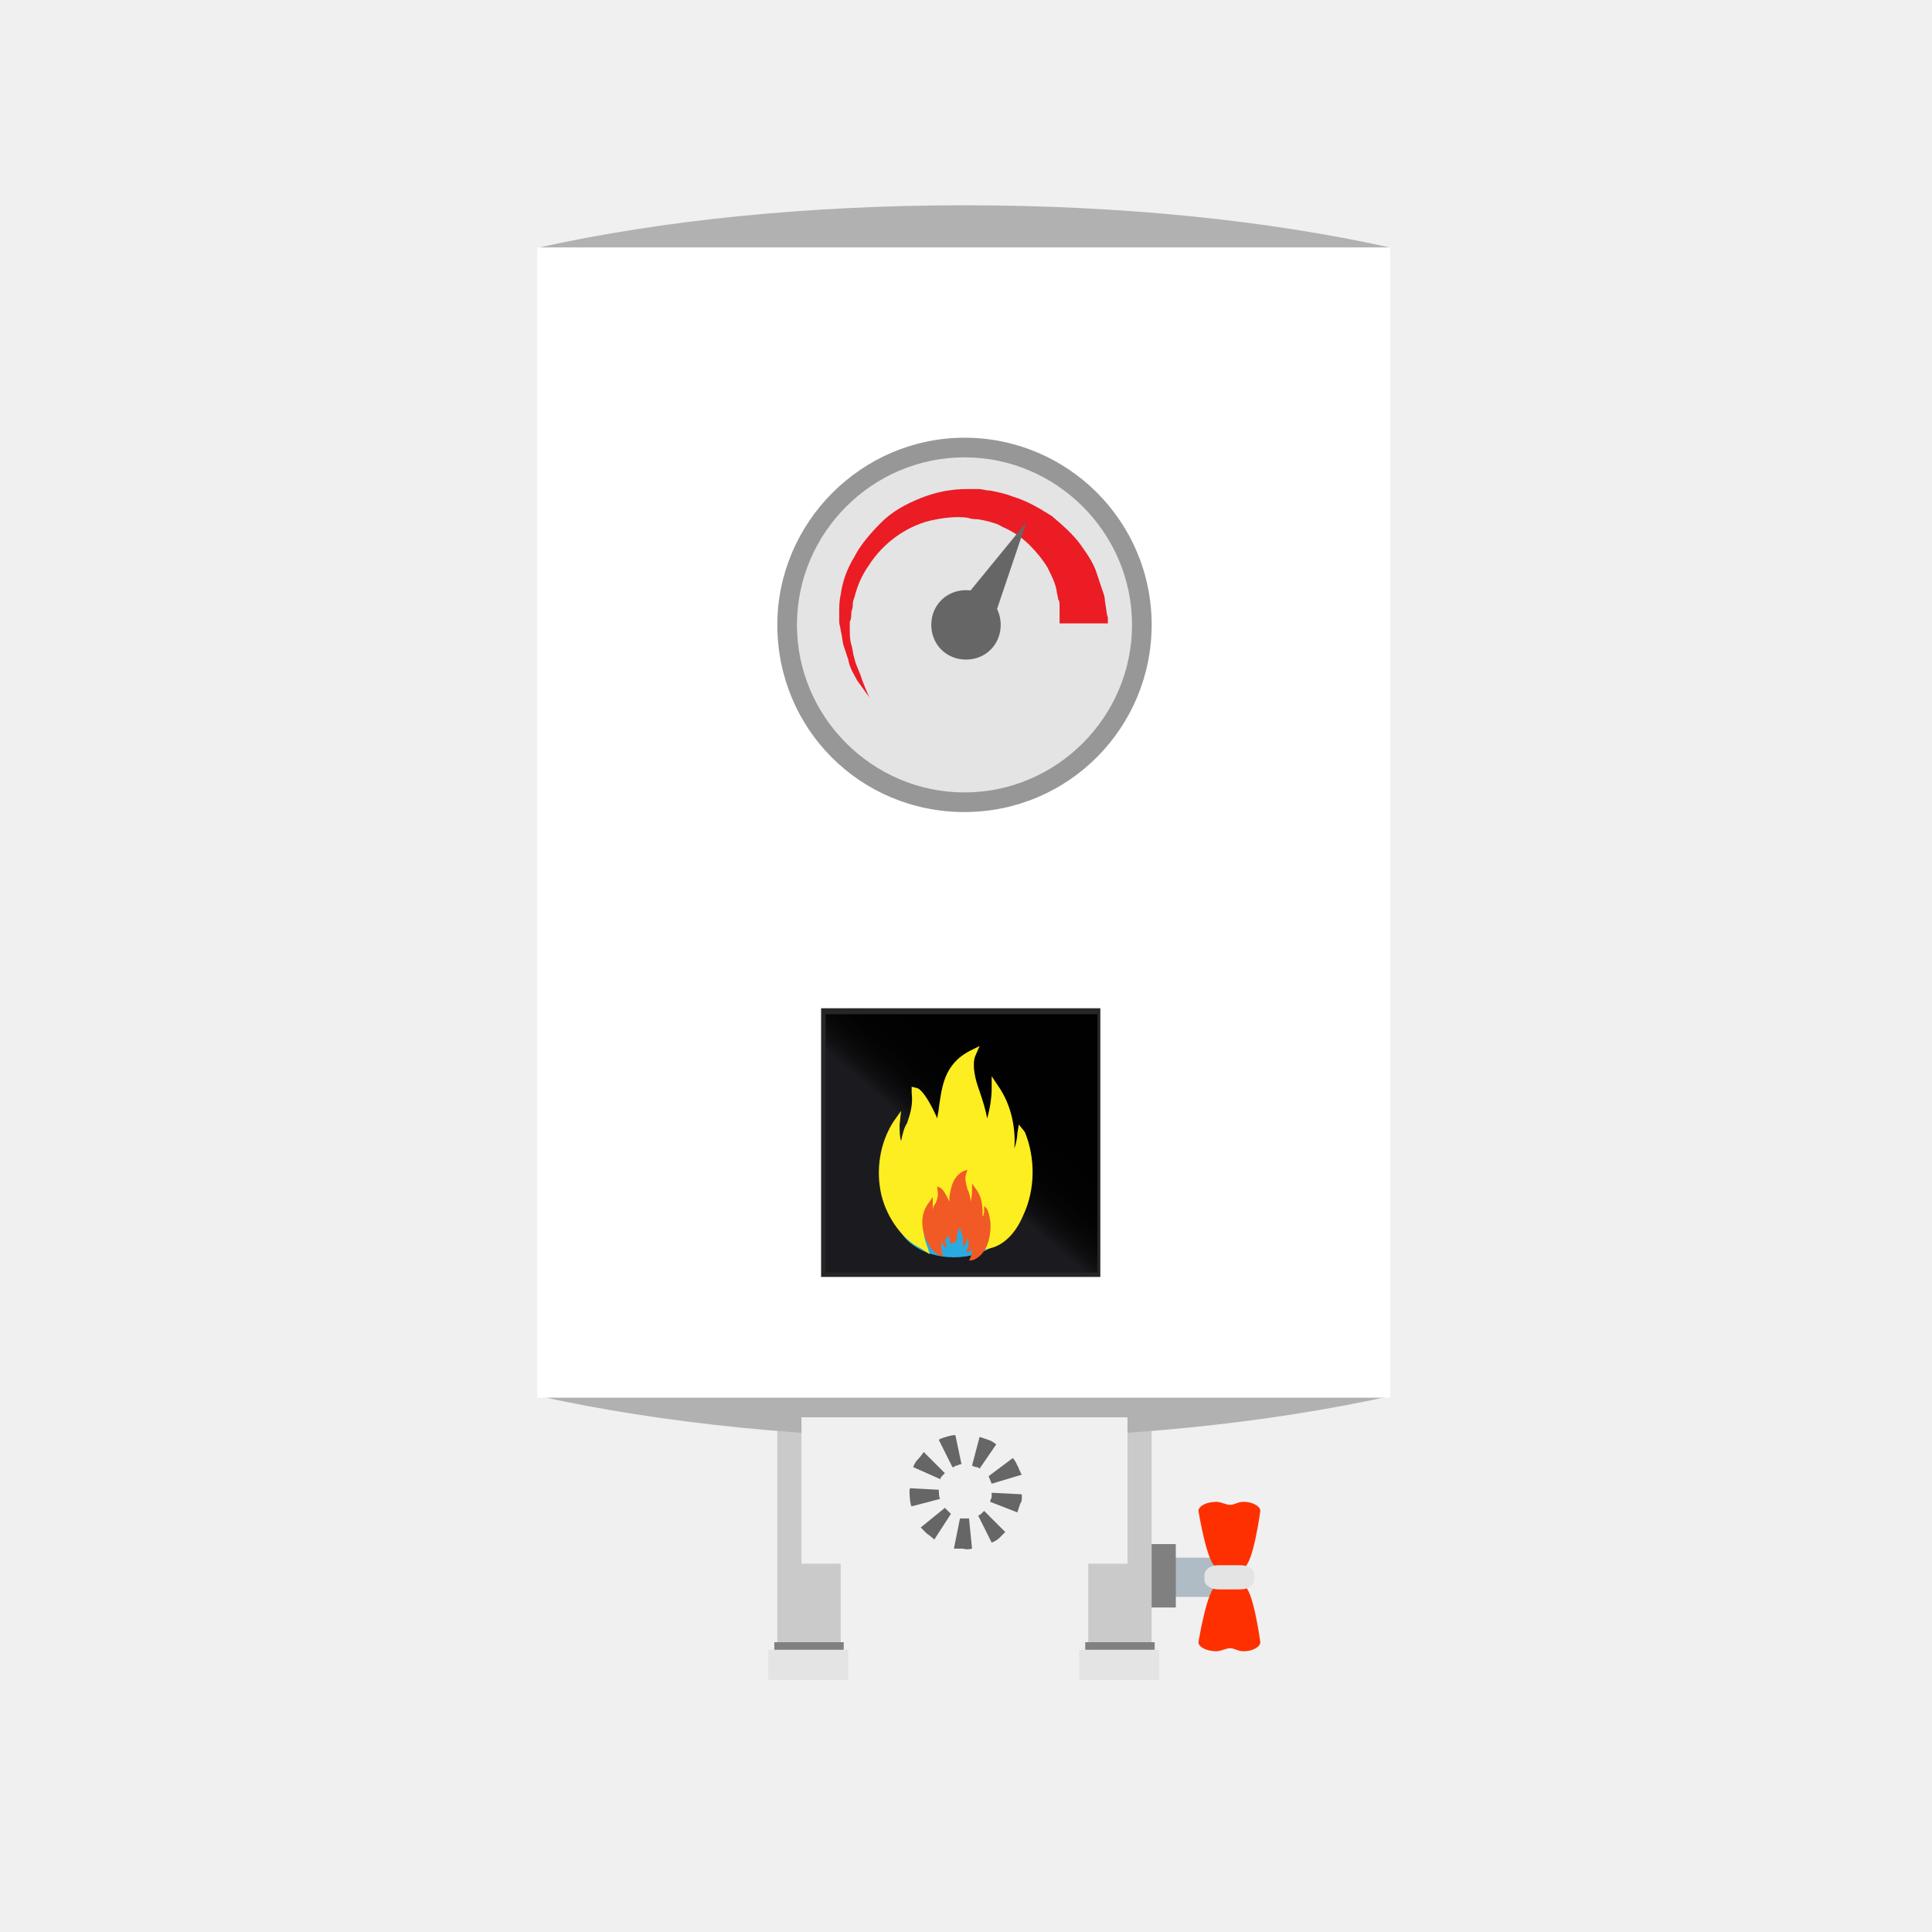
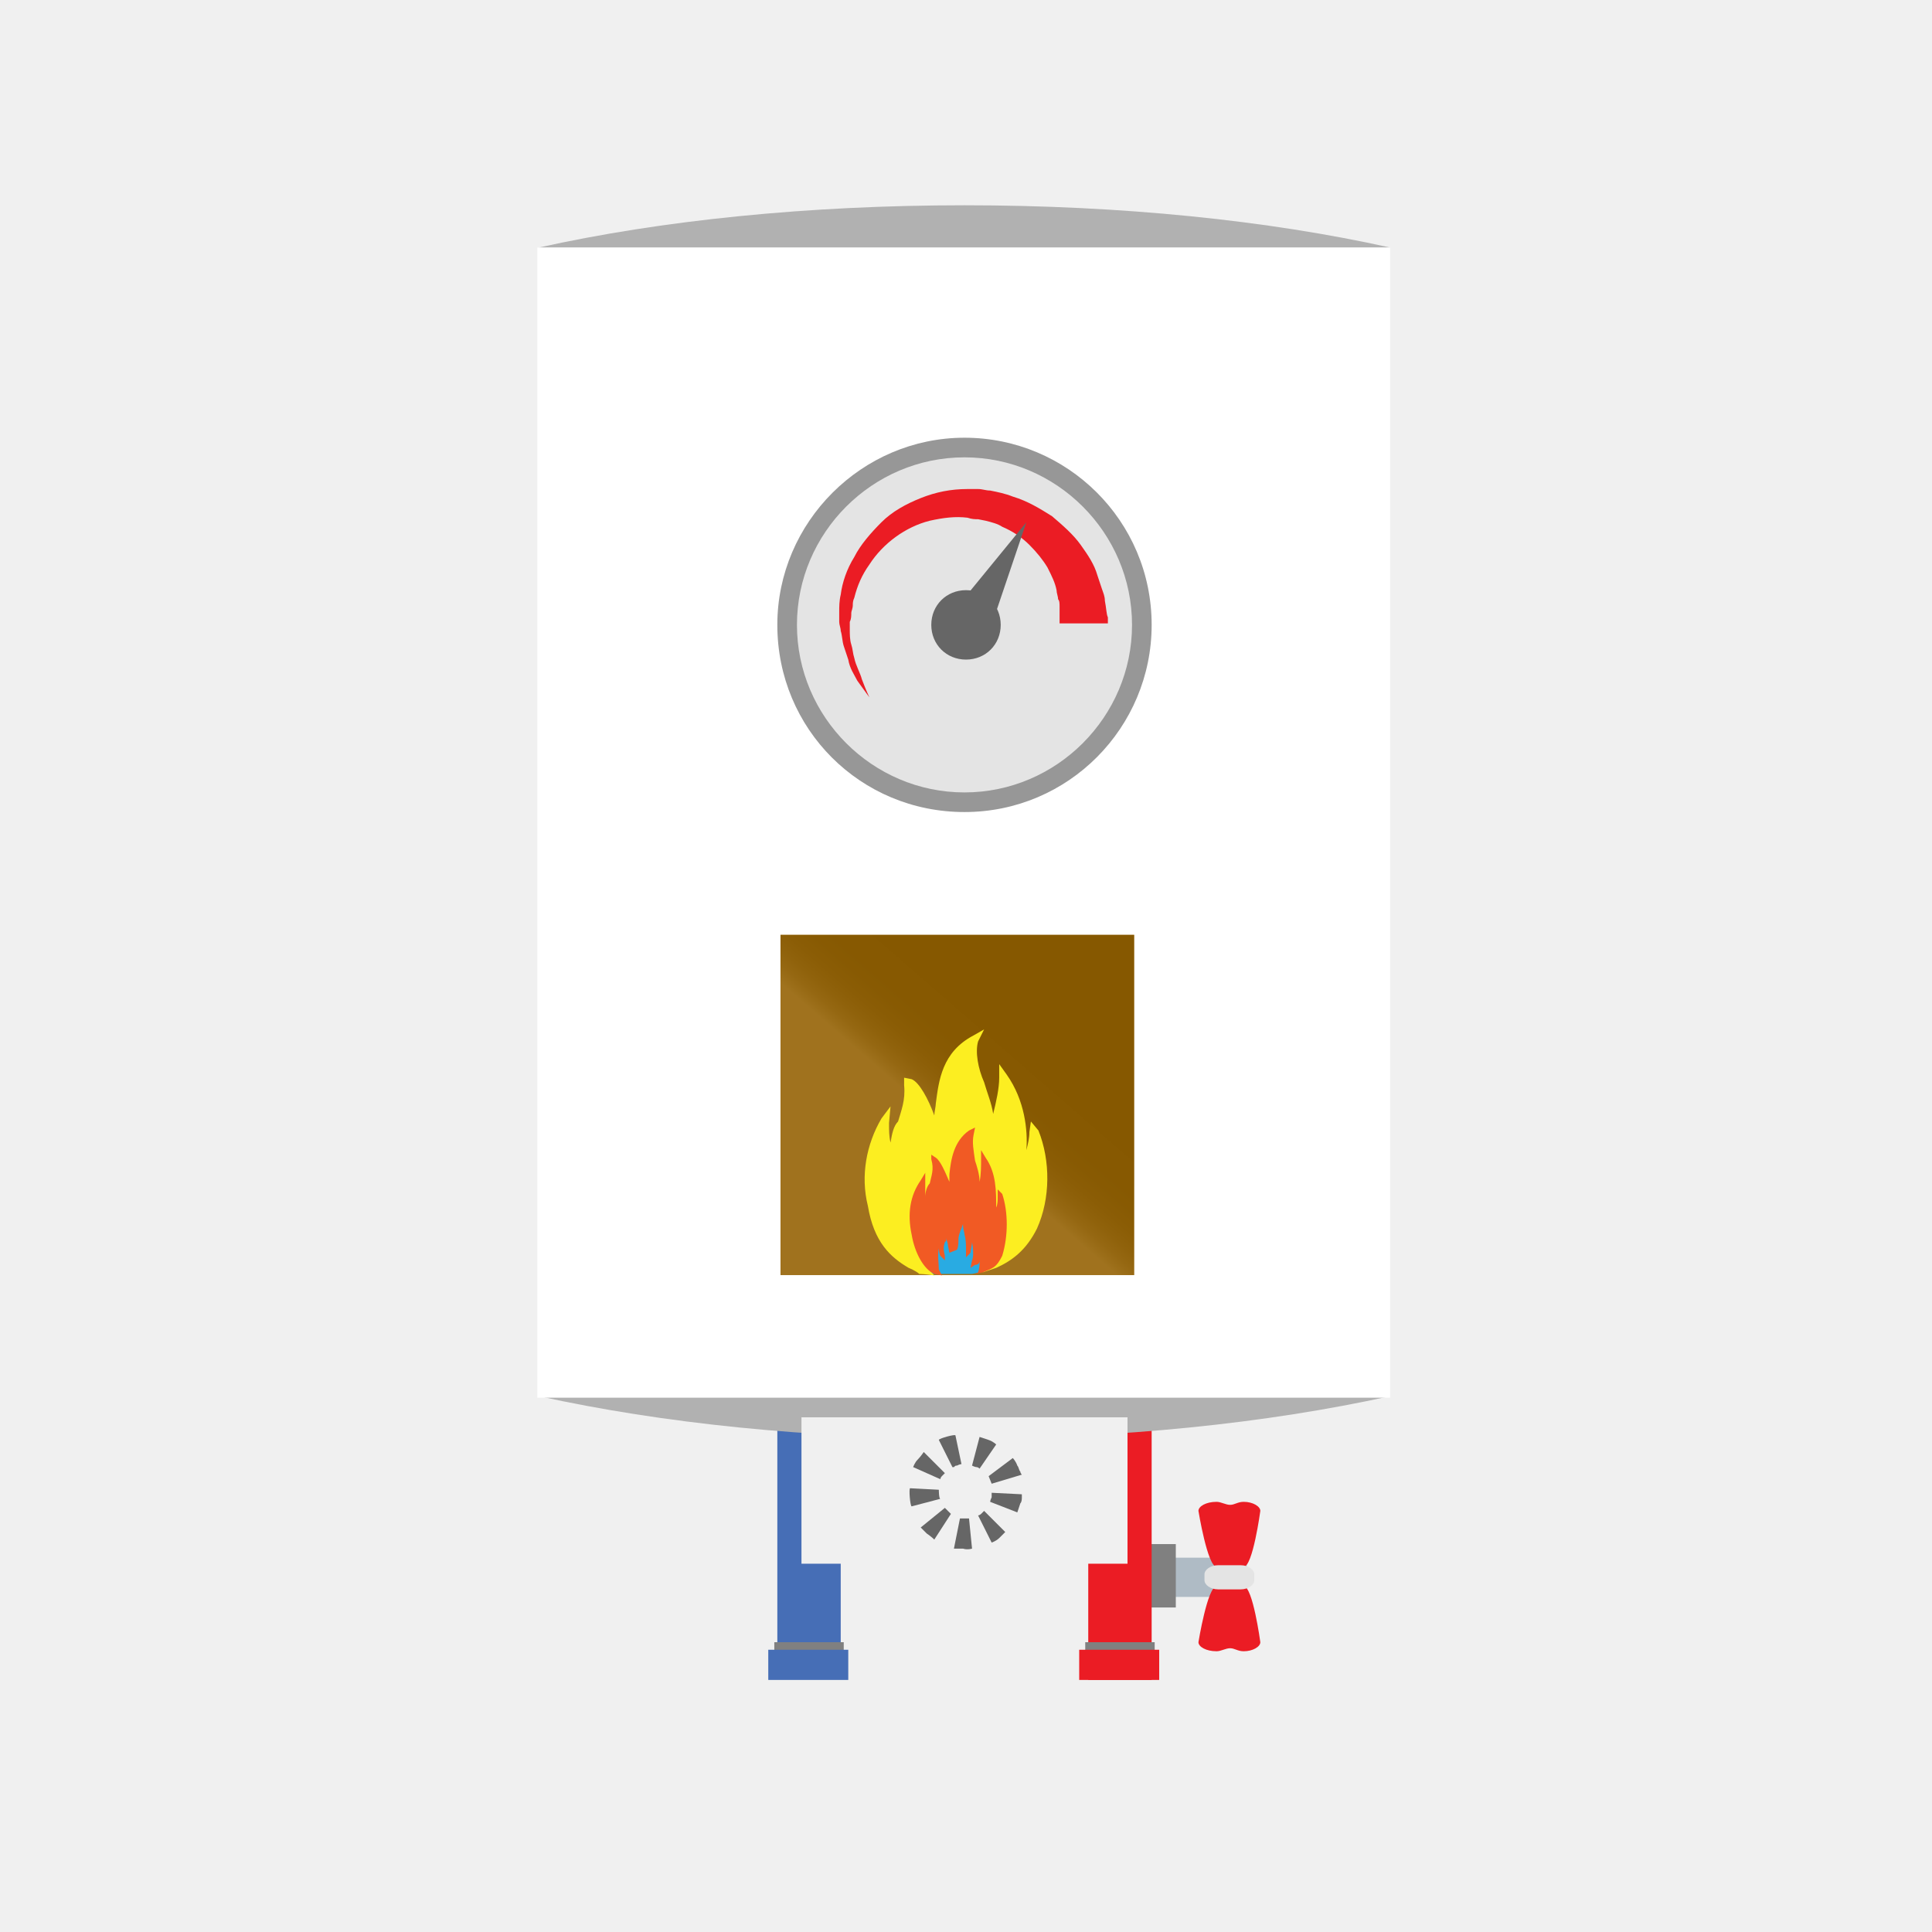
<svg xmlns="http://www.w3.org/2000/svg" version="1.1" id="Calque_3" x="0px" y="0px" viewBox="0 0 128 128" style="enable-background:new 0 0 128 128;" xml:space="preserve">
-   <style type="text/css">
+   <defs id="defs150" />
+   <style type="text/css" id="style2">
	.st0{fill:#AFBBC5;}
	.st1{fill:#808080;}
- 	.st2{fill:#FF3000;}
+ 	.st2{fill:#EB1C24;}
	.st3{fill:#E4E4E4;}
	.st4{fill:#CACACA;}
	.st5{fill:#B1B1B1;}
	.st6{fill:#FFFFFF;}
	.st7{fill:#F0F0F0;}
	.st8{fill:#666666;}
	.st9{fill:#979797;}
- 	.st10{fill:#EB1C24;}
- 	.st11{fill:#262626;}
- 	.st12{fill:#020202;}
- 	.st13{opacity:0.3;fill:url(#SVGID_1_);}
- 	.st14{fill:#29ABE2;}
- 	.st15{fill:#FCEE21;}
- 	.st16{fill:#F15A24;}
+ 	.st10{fill:#262626;}
+ 	.st11{fill:#020202;}
+ 	.st12{opacity:0.3;fill:url(#SVGID_1_);enable-background:new    ;}
+ 	.st13{fill:#29ABE2;}
+ 	.st14{fill:#FCEE21;}
+ 	.st15{fill:#F15A24;}
</style>
-   <g>
-     <g>
-       <g>
-         <g>
-           <rect x="77.3" y="103.2" class="st0" width="5.3" height="2.6" />
-           <rect x="74.9" y="102.3" class="st1" width="3" height="4.2" />
-           <g>
-             <path class="st2" d="M82.4,103.8h-1.8c-0.6,0-1.2-3.7-1.2-3.7c0-0.3,0.5-0.6,1.2-0.6c0.3,0,0.6,0.2,0.9,0.2       c0.3,0,0.5-0.2,0.9-0.2c0.6,0,1.1,0.3,1.1,0.6C83.5,100.1,83,103.8,82.4,103.8z" />
-             <path class="st2" d="M82.4,105.1h-1.8c-0.6,0-1.2,3.7-1.2,3.7c0,0.3,0.5,0.6,1.2,0.6c0.3,0,0.6-0.2,0.9-0.2       c0.3,0,0.5,0.2,0.9,0.2c0.6,0,1.1-0.3,1.1-0.6C83.5,108.8,83,105.1,82.4,105.1z" />
+   <g id="g100">
+     <g id="g98">
+       <g id="g16">
+         <rect x="77.3" y="103.2" class="st0" width="5.3" height="2.6" id="rect4" />
+         <rect x="74.9" y="102.3" class="st1" width="3" height="4.2" id="rect6" />
+         <g id="g12">
+           <path class="st2" d="m 82.4,103.8 h -1.8 c -0.6,0 -1.2,-3.7 -1.2,-3.7 0,-0.3 0.5,-0.6 1.2,-0.6 0.3,0 0.6,0.2 0.9,0.2 0.3,0 0.5,-0.2 0.9,-0.2 0.6,0 1.1,0.3 1.1,0.6 0,0 -0.5,3.7 -1.1,3.7 z" id="path8" />
+           <path class="st2" d="m 82.4,105.1 h -1.8 c -0.6,0 -1.2,3.7 -1.2,3.7 0,0.3 0.5,0.6 1.2,0.6 0.3,0 0.6,-0.2 0.9,-0.2 0.3,0 0.5,0.2 0.9,0.2 0.6,0 1.1,-0.3 1.1,-0.6 0,0 -0.5,-3.7 -1.1,-3.7 z" id="path10" />
+         </g>
+         <path class="st3" d="m 80.7,105.3 c -0.5,0 -0.9,-0.3 -0.9,-0.6 v -0.4 c 0,-0.3 0.4,-0.6 0.9,-0.6 h 1.5 c 0.5,0 0.9,0.3 0.9,0.6 v 0.4 c 0,0.3 -0.4,0.6 -0.9,0.6 z" id="path14" />
+       </g>
+       <rect x="51.5" y="93.9" class="st4" width="4.2" height="17.3" id="rect18" style="fill:#466eb6;fill-opacity:1" />
+       <rect x="72.1" y="94" class="st4" width="4.2" height="17.3" id="rect20" style="fill:#eb1c24;fill-opacity:1" />
+       <g id="g88">
+         <path class="st4" d="M 92.2,92.6 Z" id="path22" />
+         <path class="st4" d="M 63.8,92.6 H 64 c -0.1,-0.1 -0.1,-0.1 -0.2,0 z" id="path24" />
+         <path class="st4" d="m 92.2,16.4 v 0 c -0.1,0 0,0 0,0 z" id="path26" />
+         <path class="st4" d="m 35.6,16.4 v 0 c 0,0 0.1,0 0,0 z" id="path28" />
+         <g id="g36">
+           <path class="st5" d="m 63.9,13.6 c -10.4,0 -20.1,1 -28.2,2.8 H 92.1 C 84,14.6 74.3,13.6 63.9,13.6 Z" id="path30" />
+           <path class="st5" d="m 63.9,95.3 c 10.4,0 20,-1 28.2,-2.8 H 35.7 c 8.2,1.8 17.8,2.8 28.2,2.8 z" id="path32" />
+           <path class="st6" d="M 92.1,16.4 H 35.7 35.6 V 46.8 62.2 92.6 H 35.7 92 92.1 V 62.2 46.8 16.4 c 0.1,0 0,0 0,0 z" id="path34" />
+         </g>
+         <rect x="53.1" y="93.9" class="st7" width="21.6" height="9.7" id="rect38" />
+         <g id="g76">
+           <g id="g42">
+             <path class="st8" d="m 65.6,99.5 c 0,0 0,-0.1 0.1,-0.3 0,-0.1 0,-0.3 0,-0.3 l 2,0.1 c 0,0 0,0.1 0,0.2 0,0.1 0,0.3 -0.1,0.4 -0.1,0.3 -0.2,0.6 -0.2,0.6 z" id="path40" />
          </g>
-           <path class="st3" d="M80.7,105.3c-0.5,0-0.9-0.3-0.9-0.6v-0.4c0-0.3,0.4-0.6,0.9-0.6h1.5c0.5,0,0.9,0.3,0.9,0.6v0.4      c0,0.3-0.4,0.6-0.9,0.6H80.7z" />
+           <g id="g46">
+             <path class="st8" d="m 64.8,100.4 c 0,0 0.1,0 0.2,-0.1 0.1,-0.1 0.2,-0.2 0.2,-0.2 l 1.4,1.4 c 0,0 -0.2,0.2 -0.4,0.4 -0.2,0.2 -0.5,0.3 -0.5,0.3 z" id="path44" />
+           </g>
+           <g id="g50">
+             <path class="st8" d="m 63.6,100.6 c 0,0 0.1,0 0.3,0 0.1,0 0.3,0 0.3,0 l 0.2,2 c 0,0 -0.3,0.1 -0.6,0 -0.1,0 -0.3,0 -0.4,0 -0.1,0 -0.2,0 -0.2,0 z" id="path48" />
+           </g>
+           <g id="g54">
+             <path class="st8" d="m 62.6,99.9 c 0,0 0.1,0.1 0.2,0.2 0.1,0.1 0.2,0.2 0.2,0.2 l -1.1,1.7 c 0,0 -0.2,-0.2 -0.5,-0.4 -0.1,-0.1 -0.2,-0.2 -0.3,-0.3 C 61,101.2 61,101.2 61,101.2 Z" id="path52" />
+           </g>
+           <g id="g58">
+             <path class="st8" d="m 62.2,98.7 c 0,0 0,0.6 0.1,0.6 l -1.9,0.5 c -0.1,0 -0.2,-1.2 -0.1,-1.2 z" id="path56" />
+           </g>
+           <g id="g62">
+             <path class="st8" d="m 62.6,97.6 c 0,0 -0.1,0.1 -0.2,0.2 -0.1,0.1 -0.1,0.2 -0.1,0.2 l -1.8,-0.8 c 0,0 0.1,-0.3 0.3,-0.5 0.2,-0.2 0.4,-0.5 0.4,-0.5 z" id="path60" />
+           </g>
+           <g id="g66">
+             <path class="st8" d="m 63.7,97 c 0,0 -0.1,0 -0.3,0.1 -0.1,0 -0.1,0 -0.2,0.1 h -0.1 l -0.9,-1.8 c 0,-0.1 1.1,-0.4 1.1,-0.3 z" id="path64" />
+           </g>
+           <g id="g70">
+             <path class="st8" d="m 64.9,97.3 c 0,0 -0.1,-0.1 -0.2,-0.1 -0.1,0 -0.3,-0.1 -0.3,-0.1 l 0.5,-1.9 c 0,0 0.3,0.1 0.6,0.2 0.3,0.1 0.5,0.3 0.5,0.3 z" id="path68" />
+           </g>
+           <g id="g74">
+             <path class="st8" d="m 65.7,98.3 -0.2,-0.5 1.6,-1.2 c 0,0 0.2,0.2 0.3,0.5 0.1,0.1 0.1,0.3 0.2,0.4 0,0.1 0.1,0.2 0.1,0.2 z" id="path72" />
+           </g>
        </g>
-         <rect x="51.5" y="93.9" class="st4" width="4.2" height="17.3" />
-         <rect x="72.1" y="94" class="st4" width="4.2" height="17.3" />
-         <g>
-           <path class="st4" d="M92.2,92.6L92.2,92.6c0,0-0.1,0-0.1,0H92.2z" />
-           <path class="st4" d="M63.8,92.6H64C63.9,92.5,63.9,92.5,63.8,92.6L63.8,92.6z" />
-           <path class="st4" d="M92.2,16.4L92.2,16.4C92.1,16.4,92.2,16.4,92.2,16.4L92.2,16.4z" />
-           <path class="st4" d="M35.6,16.4L35.6,16.4C35.6,16.4,35.7,16.4,35.6,16.4L35.6,16.4z" />
-           <g>
-             <path class="st5" d="M63.9,13.6c-10.4,0-20.1,1-28.2,2.8h56.4C84,14.6,74.3,13.6,63.9,13.6z" />
-             <path class="st5" d="M63.9,95.3c10.4,0,20-1,28.2-2.8H35.7C43.9,94.3,53.5,95.3,63.9,95.3z" />
-             <path class="st6" d="M92.1,16.4H35.7c0,0-0.1,0-0.1,0v30.4v15.4v30.4c0,0,0.1,0,0.1,0h56.3c0,0,0.1,0,0.1,0V62.2V46.8       L92.1,16.4C92.2,16.4,92.1,16.4,92.1,16.4z" />
-           </g>
-           <rect x="53.1" y="93.9" class="st7" width="21.6" height="9.7" />
-           <g>
-             <g>
-               <path class="st8" d="M65.6,99.5c0,0,0-0.1,0.1-0.3c0-0.1,0-0.3,0-0.3l2,0.1c0,0,0,0.1,0,0.2c0,0.1,0,0.3-0.1,0.4        c-0.1,0.3-0.2,0.6-0.2,0.6L65.6,99.5z" />
-             </g>
-             <g>
-               <path class="st8" d="M64.8,100.4c0,0,0.1,0,0.2-0.1c0.1-0.1,0.2-0.2,0.2-0.2l1.4,1.4c0,0-0.2,0.2-0.4,0.4        c-0.2,0.2-0.5,0.3-0.5,0.3L64.8,100.4z" />
-             </g>
-             <g>
-               <path class="st8" d="M63.6,100.6c0,0,0.1,0,0.3,0c0.1,0,0.3,0,0.3,0l0.2,2c0,0-0.3,0.1-0.6,0c-0.1,0-0.3,0-0.4,0        c-0.1,0-0.2,0-0.2,0L63.6,100.6z" />
-             </g>
-             <g>
-               <path class="st8" d="M62.6,99.9c0,0,0.1,0.1,0.2,0.2c0.1,0.1,0.2,0.2,0.2,0.2l-1.1,1.7c0,0-0.2-0.2-0.5-0.4        c-0.1-0.1-0.2-0.2-0.3-0.3c-0.1-0.1-0.1-0.1-0.1-0.1L62.6,99.9z" />
-             </g>
-             <g>
-               <path class="st8" d="M62.2,98.7c0,0,0,0.6,0.1,0.6l-1.9,0.5c-0.1,0-0.2-1.2-0.1-1.2L62.2,98.7z" />
-             </g>
-             <g>
-               <path class="st8" d="M62.6,97.6c0,0-0.1,0.1-0.2,0.2c-0.1,0.1-0.1,0.2-0.1,0.2l-1.8-0.8c0,0,0.1-0.3,0.3-0.5        c0.2-0.2,0.4-0.5,0.4-0.5L62.6,97.6z" />
-             </g>
-             <g>
-               <path class="st8" d="M63.7,97c0,0-0.1,0-0.3,0.1c-0.1,0-0.1,0-0.2,0.1c0,0-0.1,0-0.1,0l-0.9-1.8c0-0.1,1.1-0.4,1.1-0.3        L63.7,97z" />
-             </g>
-             <g>
-               <path class="st8" d="M64.9,97.3c0,0-0.1-0.1-0.2-0.1c-0.1,0-0.3-0.1-0.3-0.1l0.5-1.9c0,0,0.3,0.1,0.6,0.2        c0.3,0.1,0.5,0.3,0.5,0.3L64.9,97.3z" />
-             </g>
-             <g>
-               <path class="st8" d="M65.7,98.3c0,0-0.2-0.5-0.2-0.5l1.6-1.2c0,0,0.2,0.2,0.3,0.5c0.1,0.1,0.1,0.3,0.2,0.4        c0,0.1,0.1,0.2,0.1,0.2L65.7,98.3z" />
-             </g>
-           </g>
-           <path class="st9" d="M76.3,41.4c0,6.8-5.5,12.4-12.4,12.4s-12.4-5.5-12.4-12.4c0-6.8,5.6-12.4,12.4-12.4S76.3,34.5,76.3,41.4z" />
-           <path class="st3" d="M63.9,52.5c-6.1,0-11.1-5-11.1-11.1c0-6.1,5-11.1,11.1-11.1c6.1,0,11.1,5,11.1,11.1      C75,47.5,70,52.5,63.9,52.5z" />
-           <path class="st10" d="M57.6,46.2c0,0-0.3-0.4-0.8-1.1c-0.2-0.4-0.5-0.8-0.6-1.4c-0.1-0.3-0.2-0.6-0.3-0.9      c-0.1-0.3-0.1-0.7-0.2-1c0-0.2-0.1-0.4-0.1-0.6c0-0.2,0-0.4,0-0.6c0-0.4,0-0.8,0.1-1.2c0.1-0.8,0.4-1.7,0.9-2.5      c0.4-0.8,1.1-1.6,1.8-2.3c0.7-0.7,1.6-1.2,2.6-1.6c1-0.4,2-0.6,3.1-0.6c0.2,0,0.4,0,0.7,0c0.3,0,0.5,0.1,0.8,0.1      c0.5,0.1,1,0.2,1.5,0.4c1,0.3,1.8,0.8,2.6,1.3c0.7,0.6,1.4,1.2,1.9,1.9c0.5,0.7,0.9,1.3,1.1,2c0.1,0.3,0.2,0.6,0.3,0.9      c0.1,0.3,0.2,0.5,0.2,0.8c0.1,0.5,0.1,0.9,0.2,1.1c0,0.3,0,0.4,0,0.4h-3.2c0,0,0-0.1,0-0.3c0-0.2,0-0.4,0-0.8      c0-0.2,0-0.4-0.1-0.5c0-0.2-0.1-0.4-0.1-0.6c-0.1-0.5-0.3-0.9-0.6-1.5c-0.3-0.5-0.7-1-1.2-1.5c-0.5-0.5-1.1-0.9-1.8-1.2      c-0.3-0.2-0.7-0.3-1.1-0.4l-0.5-0.1c-0.2,0-0.4,0-0.7-0.1c-0.8-0.1-1.6,0-2.5,0.2c-1.6,0.4-3.1,1.5-4,2.9      c-0.5,0.7-0.8,1.4-1,2.2c-0.1,0.2-0.1,0.4-0.1,0.5c0,0.2-0.1,0.4-0.1,0.5c0,0.2,0,0.4-0.1,0.6c0,0.1,0,0.3,0,0.5      c0,0.3,0,0.7,0.1,1c0.1,0.3,0.1,0.6,0.2,0.9c0.1,0.5,0.4,1,0.5,1.4C57.4,45.8,57.6,46.2,57.6,46.2z" />
-           <path class="st8" d="M66.3,41.4c0,1.3-1,2.3-2.3,2.3c-1.3,0-2.3-1-2.3-2.3c0-1.3,1-2.3,2.3-2.3C65.3,39.1,66.3,40.1,66.3,41.4z" />
-           <polygon class="st8" points="63.5,40.1 68,34.6 65.7,41.4     " />
+         <path class="st9" d="m 76.3,41.4 c 0,6.8 -5.5,12.4 -12.4,12.4 -6.9,0 -12.4,-5.5 -12.4,-12.4 0,-6.8 5.6,-12.4 12.4,-12.4 6.8,0 12.4,5.5 12.4,12.4 z" id="path78" />
+         <path class="st3" d="m 63.9,52.5 c -6.1,0 -11.1,-5 -11.1,-11.1 0,-6.1 5,-11.1 11.1,-11.1 6.1,0 11.1,5 11.1,11.1 0,6.1 -5,11.1 -11.1,11.1 z" id="path80" />
+         <path class="st2" d="m 57.6,46.2 c 0,0 -0.3,-0.4 -0.8,-1.1 -0.2,-0.4 -0.5,-0.8 -0.6,-1.4 -0.1,-0.3 -0.2,-0.6 -0.3,-0.9 -0.1,-0.3 -0.1,-0.7 -0.2,-1 0,-0.2 -0.1,-0.4 -0.1,-0.6 0,-0.2 0,-0.4 0,-0.6 0,-0.4 0,-0.8 0.1,-1.2 0.1,-0.8 0.4,-1.7 0.9,-2.5 0.4,-0.8 1.1,-1.6 1.8,-2.3 0.7,-0.7 1.6,-1.2 2.6,-1.6 1,-0.4 2,-0.6 3.1,-0.6 0.2,0 0.4,0 0.7,0 0.3,0 0.5,0.1 0.8,0.1 0.5,0.1 1,0.2 1.5,0.4 1,0.3 1.8,0.8 2.6,1.3 0.7,0.6 1.4,1.2 1.9,1.9 0.5,0.7 0.9,1.3 1.1,2 0.1,0.3 0.2,0.6 0.3,0.9 0.1,0.3 0.2,0.5 0.2,0.8 0.1,0.5 0.1,0.9 0.2,1.1 0,0.3 0,0.4 0,0.4 h -3.2 c 0,0 0,-0.1 0,-0.3 0,-0.2 0,-0.4 0,-0.8 0,-0.2 0,-0.4 -0.1,-0.5 0,-0.2 -0.1,-0.4 -0.1,-0.6 -0.1,-0.5 -0.3,-0.9 -0.6,-1.5 -0.3,-0.5 -0.7,-1 -1.2,-1.5 -0.5,-0.5 -1.1,-0.9 -1.8,-1.2 -0.3,-0.2 -0.7,-0.3 -1.1,-0.4 l -0.5,-0.1 c -0.2,0 -0.4,0 -0.7,-0.1 -0.8,-0.1 -1.6,0 -2.5,0.2 -1.6,0.4 -3.1,1.5 -4,2.9 -0.5,0.7 -0.8,1.4 -1,2.2 -0.1,0.2 -0.1,0.4 -0.1,0.5 0,0.2 -0.1,0.4 -0.1,0.5 0,0.2 0,0.4 -0.1,0.6 0,0.1 0,0.3 0,0.5 0,0.3 0,0.7 0.1,1 0.1,0.3 0.1,0.6 0.2,0.9 0.1,0.5 0.4,1 0.5,1.4 0.3,0.8 0.5,1.2 0.5,1.2 z" id="path82" />
+         <path class="st8" d="m 66.3,41.4 c 0,1.3 -1,2.3 -2.3,2.3 -1.3,0 -2.3,-1 -2.3,-2.3 0,-1.3 1,-2.3 2.3,-2.3 1.3,0 2.3,1 2.3,2.3 z" id="path84" />
+         <polygon class="st8" points="68,34.6 65.7,41.4 63.5,40.1 " id="polygon86" />
+       </g>
+       <rect x="51.3" y="108.8" class="st1" width="4.6" height="2.4" id="rect90" />
+       <rect x="50.9" y="109.3" class="st3" width="5.3" height="2" id="rect92" style="fill:#466eb6;fill-opacity:1" />
+       <rect x="71.9" y="108.8" class="st1" width="4.6" height="2.4" id="rect94" />
+       <rect x="71.5" y="109.3" class="st3" width="5.3" height="2" id="rect96" style="fill:#eb1c24;fill-opacity:1" />
+     </g>
+   </g>
+   <g id="g125">
+     <rect x="54.4" y="66.8" class="st10" width="18.5" height="17.8" id="rect102" style="display:inline;fill:#bf7d00;fill-opacity:1;stroke-width:0.79" transform="matrix(1.266601,0,0,1.266601,-17.19291,-22.67554)" />
+     <linearGradient id="SVGID_1_" gradientUnits="userSpaceOnUse" x1="72.8" y1="65.133" x2="52.426" y2="88.903">
+       <stop offset="0.251" style="stop-color:#000000" id="stop106" />
+       <stop offset="0.356" style="stop-color:#020202" id="stop108" />
+       <stop offset="0.394" style="stop-color:#070809" id="stop110" />
+       <stop offset="0.421" style="stop-color:#121214" id="stop112" />
+       <stop offset="0.443" style="stop-color:#202125" id="stop114" />
+       <stop offset="0.462" style="stop-color:#33343B" id="stop116" />
+       <stop offset="0.478" style="stop-color:#4A4C56" id="stop118" />
+       <stop offset="0.485" style="stop-color:#565864" id="stop120" />
+     </linearGradient>
+     <rect x="54.7" y="67.2" class="st12" width="18" height="17.1" id="rect123" style="display:inline;fill:url(#SVGID_1_);stroke-width:0.763" transform="matrix(1.301784,0,0,1.31845,-19.49744,-26.66646)" />
+   </g>
+   <g id="g145">
+     <path class="st13" d="M63.2,75.2c3,0,5.4,2.1,5.4,4.7c0,2.2-1.8,4.1-4.2,4.5c0,0-0.8,0-1.2,0c-0.4,0-1.1,0-1.3,0   c-2.4-0.4-4.1-2.3-4.1-4.5C57.8,77.3,60.2,75.2,63.2,75.2z" id="path127" />
+     <g id="g135">
+       <g id="g133">
+         <g id="g131">
+           <path class="st14" d="M60.2,84c-1.2-0.7-2.3-1.7-2.7-4.1c-0.5-2-0.1-4.1,0.9-5.8l0.6-0.8l-0.1,1.1c0,0.5,0,0.9,0.1,1.3      c0.1-0.6,0.2-1.1,0.5-1.4c0.2-0.7,0.5-1.4,0.4-2.4v-0.5l0.5,0.1c0.5,0.2,1.1,1.3,1.5,2.4c0-0.2,0.1-0.6,0.1-0.8      c0.2-1.5,0.4-3.4,2.5-4.5l0.7-0.4l-0.4,0.8c-0.2,0.7,0,1.8,0.4,2.7c0.2,0.7,0.5,1.4,0.6,2.1c0.2-0.8,0.4-1.7,0.4-2.4v-0.9      l0.5,0.7c1.2,1.7,1.4,3.7,1.3,5c0.1-0.4,0.2-0.8,0.2-1.2l0.1-0.7l0.5,0.6c0.8,2,0.8,4.5-0.1,6.5C68,82.8,67.1,83.5,66,84      l-0.9,0.3l0.7-0.8c0.2-0.6,0.2-1.1,0.2-1.7c-0.1,0.2-0.4,0.5-0.5,0.6l-0.7,0.2l0.4-0.7c0.1-0.2,0.4-1.1,0-2      c-0.1,0.4-0.2,0.7-0.4,1.1l-0.6,0.6v-0.8c0.1-0.5-0.1-1.1-0.2-1.5c-0.1-0.4-0.2-0.7-0.2-0.9c-0.4,0.5-0.5,0.9-0.6,1.5      c0,0.4-0.1,0.7-0.2,1.1l-0.4,0.7l-0.1-0.7c-0.1-0.2-0.2-0.6-0.4-0.8c0,0.2-0.1,0.4-0.2,0.6c-0.1,0.5-0.4,0.8-0.1,1.4v0.7      l-0.5-0.4c0,0-0.2-0.4-0.4-0.8c-0.2,0.7,0,1.4,0.3,2l0.7,0.8c0,0-0.7-0.1-1-0.1C60.7,84.2,60.2,84,60.2,84z" id="path129" />
        </g>
-         <rect x="51.3" y="108.8" class="st1" width="4.6" height="2.4" />
-         <rect x="50.9" y="109.3" class="st3" width="5.3" height="2" />
-         <rect x="71.9" y="108.8" class="st1" width="4.6" height="2.4" />
-         <rect x="71.5" y="109.3" class="st3" width="5.3" height="2" />
      </g>
    </g>
-     <g>
-       <rect x="54.4" y="66.8" class="st11" width="18.5" height="17.8" />
-       <rect x="54.7" y="67.2" class="st12" width="18" height="17.1" />
-       <linearGradient id="SVGID_1_" gradientUnits="userSpaceOnUse" x1="72.786" y1="65.121" x2="52.412" y2="88.891">
-         <stop offset="0.251" style="stop-color:#000000" />
-         <stop offset="0.356" style="stop-color:#020202" />
-         <stop offset="0.394" style="stop-color:#070809" />
-         <stop offset="0.421" style="stop-color:#121214" />
-         <stop offset="0.443" style="stop-color:#202125" />
-         <stop offset="0.462" style="stop-color:#33343B" />
-         <stop offset="0.478" style="stop-color:#4A4C56" />
-         <stop offset="0.485" style="stop-color:#565864" />
-       </linearGradient>
-       <rect x="54.7" y="67.2" class="st13" width="18" height="17.1" />
-     </g>
-     <g>
-       <ellipse class="st14" cx="63.2" cy="80.6" rx="3.8" ry="2.7" />
-       <g>
-         <g>
-           <g>
-             <path class="st15" d="M61,82.7c-1.1-0.5-2.2-1.9-2.6-3.5c-0.4-1.7-0.1-3.5,0.8-4.9l0.5-0.7l-0.1,0.9c0,0.4,0,0.8,0.1,1.1       c0.1-0.5,0.2-0.9,0.4-1.2c0.2-0.6,0.4-1.2,0.3-2L60.4,72l0.4,0.1c0.4,0.2,0.9,1.1,1.3,2c0-0.2,0.1-0.5,0.1-0.7       c0.2-1.3,0.3-2.9,2.1-3.8l0.6-0.3L64.6,70c-0.2,0.6,0,1.5,0.3,2.3c0.2,0.6,0.4,1.2,0.5,1.8c0.2-0.7,0.3-1.4,0.3-2l0-0.8       l0.4,0.6c1,1.4,1.2,3.1,1.1,4.2c0.1-0.3,0.2-0.7,0.2-1l0.1-0.6l0.4,0.5c0.7,1.7,0.7,3.8-0.1,5.5c-0.5,1.2-1.3,2-2.2,2.2       l-0.4,0.1l0.2-0.5c0.2-0.5,0.2-0.9,0.2-1.4c-0.1,0.2-0.3,0.4-0.4,0.5l-0.6,0.2l0.3-0.6c0.1-0.2,0.3-0.9,0-1.7       c-0.1,0.3-0.2,0.6-0.3,0.9l-0.5,0.5l0-0.7c0.1-0.4-0.1-0.9-0.2-1.3c-0.1-0.3-0.2-0.6-0.2-0.8c-0.3,0.4-0.4,0.8-0.5,1.3       c0,0.3-0.1,0.6-0.2,0.9l-0.3,0.6l-0.1-0.6c-0.1-0.2-0.2-0.5-0.3-0.7c0,0.2-0.1,0.3-0.2,0.5c-0.1,0.4-0.3,0.7-0.1,1.2l0,0.6       l-0.4-0.3c0,0-0.2-0.3-0.3-0.7c-0.2,0.6-0.1,1.3,0.1,1.8l0.2,0.6L61,82.7z" />
-           </g>
-         </g>
-       </g>
-       <g>
-         <g>
-           <g>
-             <path class="st16" d="M62.3,83.2c-0.5-0.2-0.9-0.8-1.1-1.5c-0.2-0.8-0.1-1.5,0.4-2.1l0.2-0.3l0,0.4c0,0.2,0,0.3,0,0.5       c0-0.2,0.1-0.4,0.2-0.5c0.1-0.3,0.2-0.5,0.1-0.9l0-0.2l0.2,0.1c0.2,0.1,0.4,0.5,0.6,0.9c0-0.1,0-0.2,0-0.3       c0.1-0.6,0.2-1.3,0.9-1.7l0.3-0.1l-0.1,0.3c-0.1,0.3,0,0.6,0.1,1c0.1,0.2,0.2,0.5,0.2,0.8c0.1-0.3,0.1-0.6,0.1-0.9l0-0.3       l0.2,0.3c0.5,0.6,0.5,1.3,0.5,1.9c0.1-0.1,0.1-0.3,0.1-0.4l0-0.3l0.2,0.2c0.3,0.7,0.3,1.6,0,2.4c-0.2,0.5-0.6,0.9-1,1l-0.2,0       l0.1-0.2c0.1-0.2,0.1-0.4,0.1-0.6c0,0.1-0.1,0.2-0.2,0.2l-0.2,0.1l0.1-0.3c0.1-0.1,0.1-0.4,0-0.7c0,0.1-0.1,0.3-0.1,0.4       l-0.2,0.2l0-0.3c0-0.2,0-0.4-0.1-0.6c0-0.1-0.1-0.2-0.1-0.4c-0.1,0.2-0.2,0.4-0.2,0.6c0,0.1,0,0.3-0.1,0.4L63,82.4l-0.1-0.3       c0-0.1-0.1-0.2-0.1-0.3c0,0.1,0,0.1-0.1,0.2c-0.1,0.2-0.1,0.3,0,0.5l0,0.2l-0.2-0.2c0,0-0.1-0.1-0.1-0.3c-0.1,0.3,0,0.6,0,0.8       l0.1,0.2L62.3,83.2z" />
-           </g>
+     <g id="g143">
+       <g id="g141">
+         <g id="g139">
+           <path class="st15" d="M61.9,84.4c-0.7-0.3-1.3-1.4-1.5-2.6c-0.3-1.4-0.1-2.6,0.6-3.6l0.3-0.5v0.7c0,0.3,0,0.5,0,0.9      c0-0.3,0.1-0.7,0.3-0.9c0.1-0.5,0.3-0.9,0.1-1.6v-0.3l0.3,0.2c0.3,0.2,0.6,0.9,0.9,1.6c0-0.2,0-0.3,0-0.5c0.1-1,0.3-2.2,1.3-2.9      l0.4-0.2l-0.1,0.5c-0.1,0.5,0,1,0.1,1.7c0.1,0.3,0.3,0.9,0.3,1.4c0.1-0.5,0.1-1,0.1-1.6v-0.5l0.3,0.5c0.7,1,0.7,2.2,0.7,3.3      c0.1-0.2,0.1-0.5,0.1-0.7v-0.5l0.3,0.3c0.4,1.2,0.4,2.8,0,4.1C66,84,65.8,84,65.1,84.3l-0.5,0.1l0.2-0.1      c0.1-0.3,0.1-0.5,0.1-0.8c0,0.2-0.1,0.3-0.3,0.3L64.3,84l0.1-0.5c0.1-0.2,0.1-0.7,0-1.2c0,0.2-0.1,0.5-0.1,0.7L64,83.3v-0.5      c0-0.3,0-0.7-0.1-1c0-0.2-0.1-0.3-0.1-0.7c-0.1,0.3-0.3,0.7-0.3,1c0,0.2,0,0.5-0.1,0.7L62.9,83l-0.1-0.5c0-0.2-0.1-0.3-0.1-0.5      c0,0.2,0,0.2-0.1,0.3c-0.1,0.3-0.1,0.5,0,0.9v0.3l-0.3-0.3c0,0-0.1-0.2-0.1-0.5c-0.1,0.5,0,1,0,1.4l0.2,0.4L61.9,84.4z" id="path137" />
        </g>
      </g>
    </g>
  </g>
</svg>
